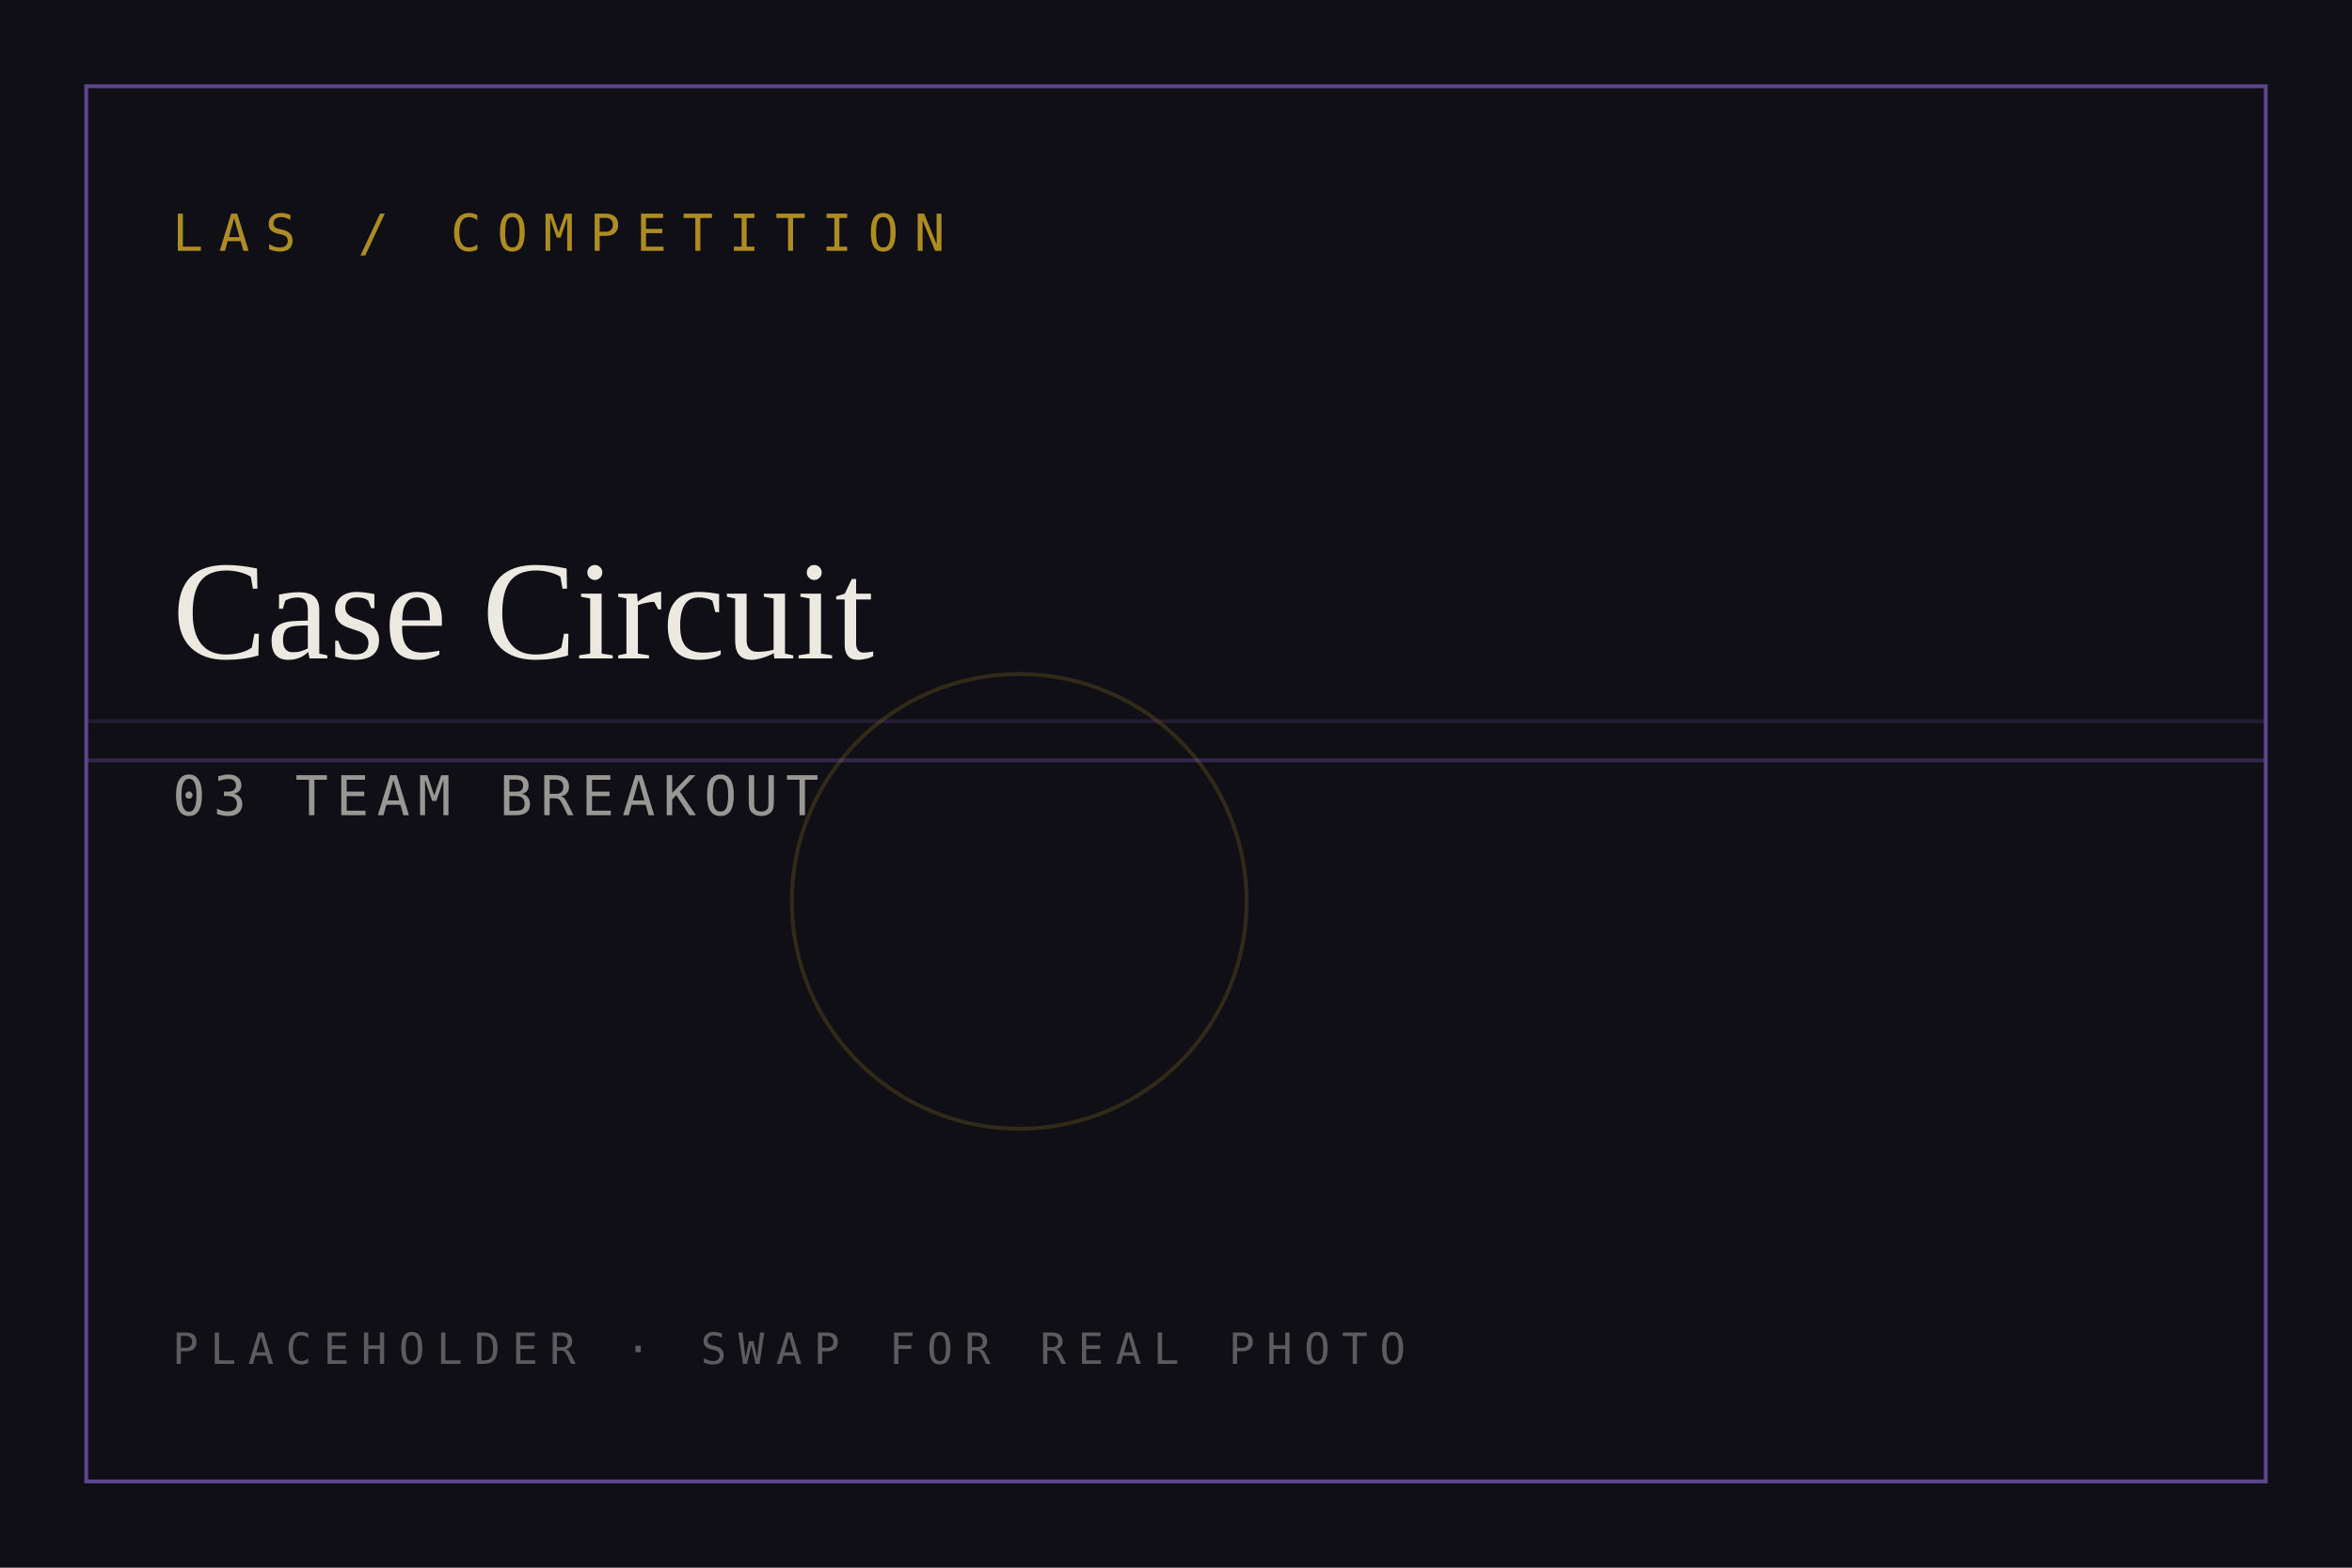
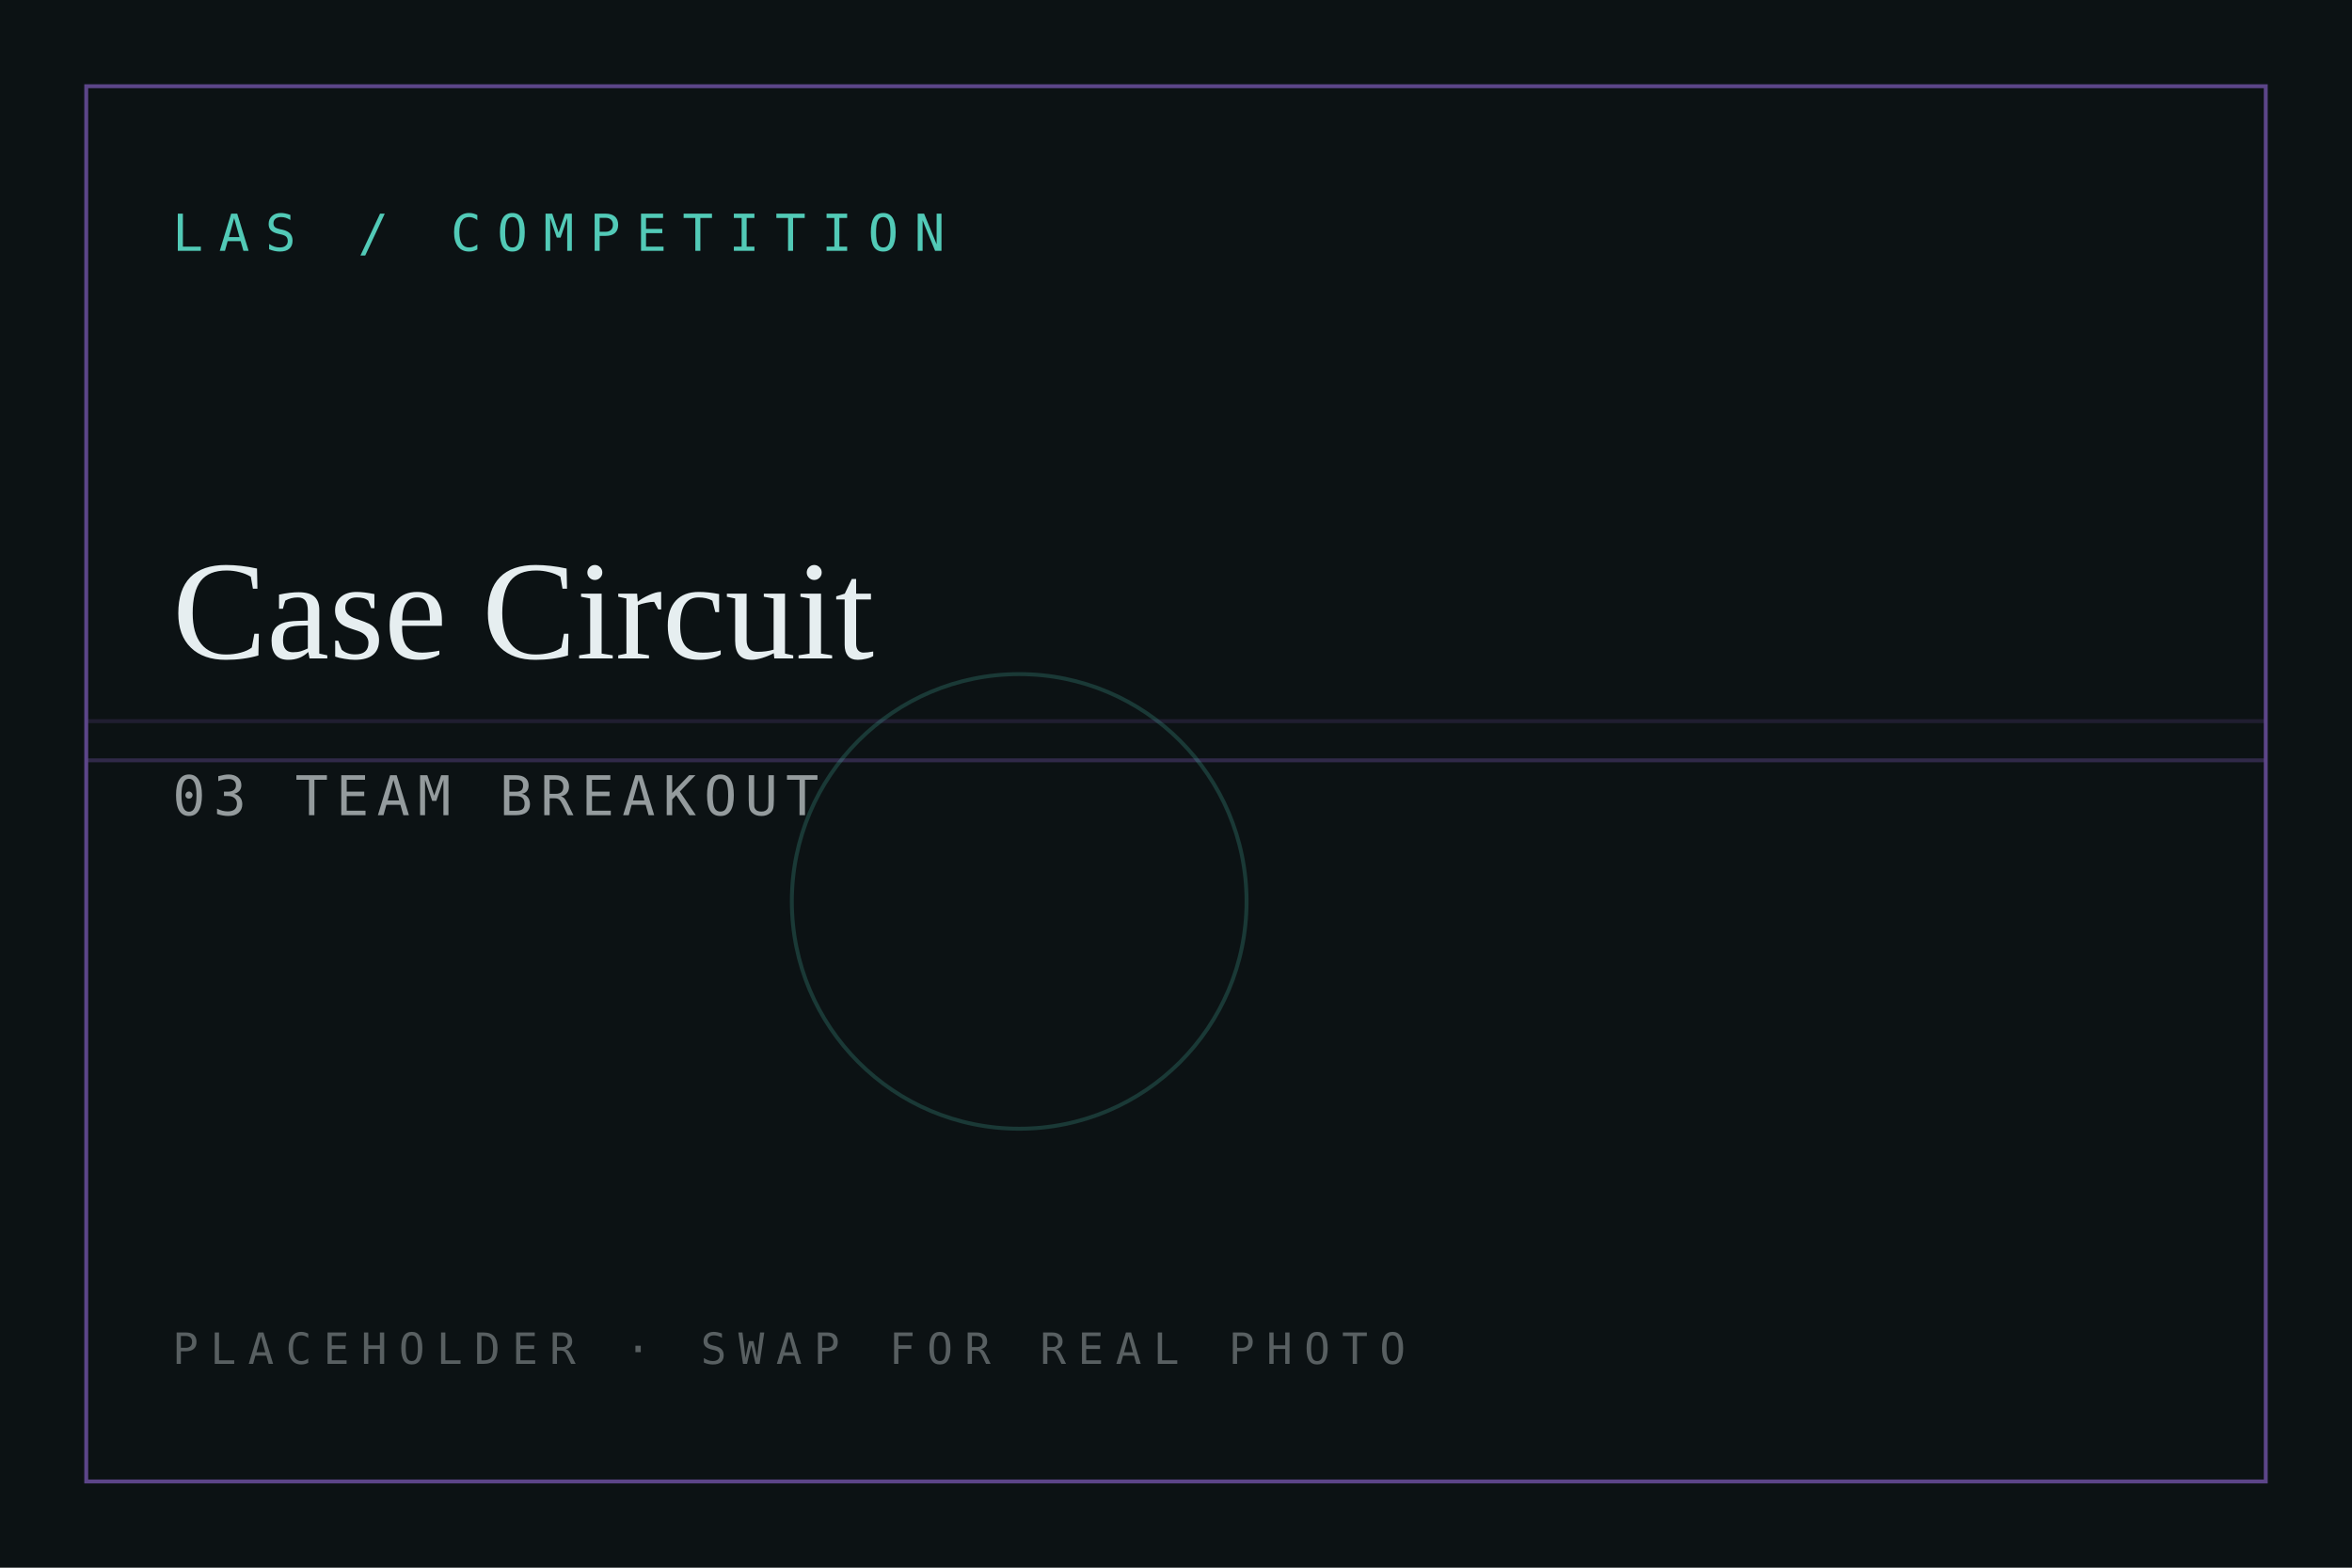
<svg xmlns="http://www.w3.org/2000/svg" width="600" height="400" viewBox="0 0 600 400" role="img" aria-label="Case Circuit Team breakout">
-   <rect width="600" height="400" fill="#100f16" />
+   <rect width="600" height="400" fill="#0c1214" />
  <rect x="22" y="22" width="556" height="356" fill="none" stroke="#5c4588" stroke-width="1" />
  <path d="M22 194 H578" stroke="#5c4588" stroke-opacity="0.45" />
  <path d="M22 184 H578" stroke="#5c4588" stroke-opacity="0.25" />
-   <circle cx="260" cy="230" r="58" fill="none" stroke="#c9a227" stroke-opacity="0.18" />
-   <text x="44" y="64" fill="#c9a227" fill-opacity="0.85" font-family="ui-monospace, SFMono-Regular, Menlo, monospace" font-size="13" letter-spacing="4">LAS / COMPETITION</text>
-   <text x="44" y="168" fill="#ece9e2" font-family="Georgia, 'Times New Roman', serif" font-size="36">Case Circuit</text>
-   <text x="44" y="208" fill="#ece9e2" fill-opacity="0.62" font-family="ui-monospace, SFMono-Regular, Menlo, monospace" font-size="14" letter-spacing="2">03  TEAM BREAKOUT</text>
-   <text x="44" y="348" fill="#ece9e2" fill-opacity="0.35" font-family="ui-monospace, SFMono-Regular, Menlo, monospace" font-size="11" letter-spacing="3">PLACEHOLDER  ·  SWAP FOR REAL PHOTO</text>
+   <circle cx="260" cy="230" r="58" fill="none" stroke="#5EEAD4" stroke-opacity="0.18" />
+   <text x="44" y="64" fill="#5EEAD4" fill-opacity="0.85" font-family="ui-monospace, SFMono-Regular, Menlo, monospace" font-size="13" letter-spacing="4">LAS / COMPETITION</text>
+   <text x="44" y="168" fill="#e6eef0" font-family="Georgia, 'Times New Roman', serif" font-size="36">Case Circuit</text>
+   <text x="44" y="208" fill="#e6eef0" fill-opacity="0.62" font-family="ui-monospace, SFMono-Regular, Menlo, monospace" font-size="14" letter-spacing="2">03  TEAM BREAKOUT</text>
+   <text x="44" y="348" fill="#e6eef0" fill-opacity="0.35" font-family="ui-monospace, SFMono-Regular, Menlo, monospace" font-size="11" letter-spacing="3">PLACEHOLDER  ·  SWAP FOR REAL PHOTO</text>
</svg>
